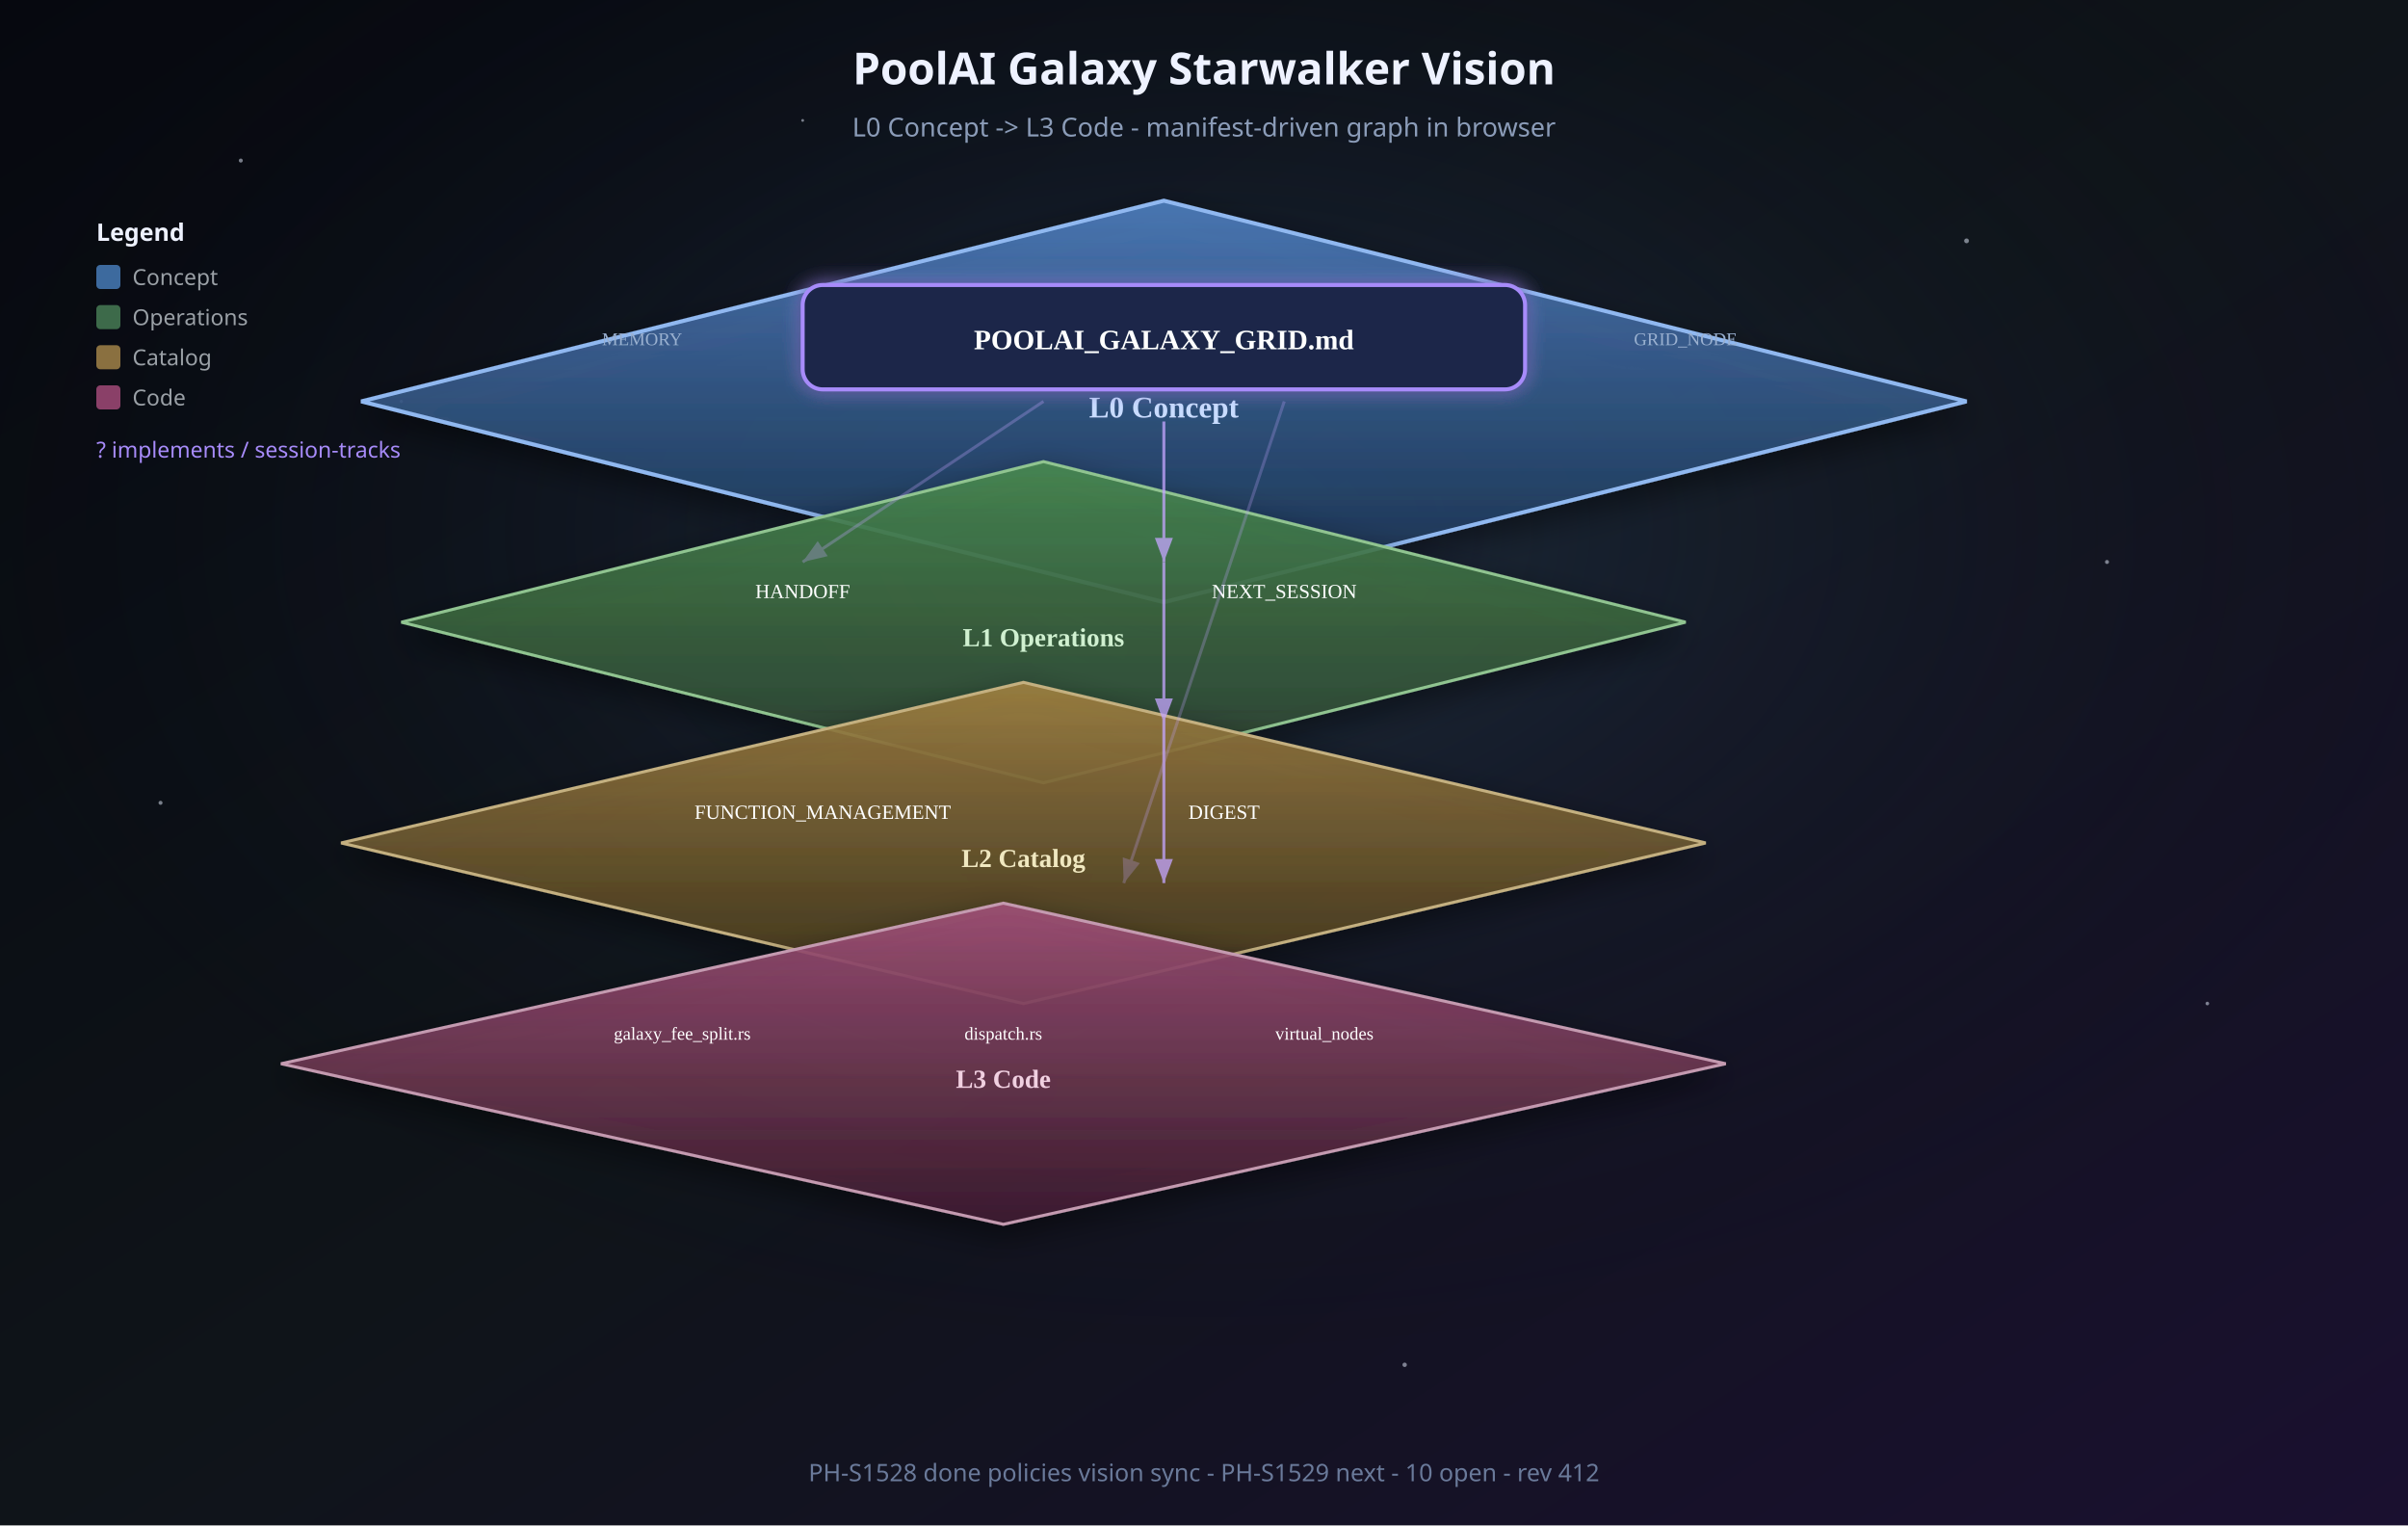
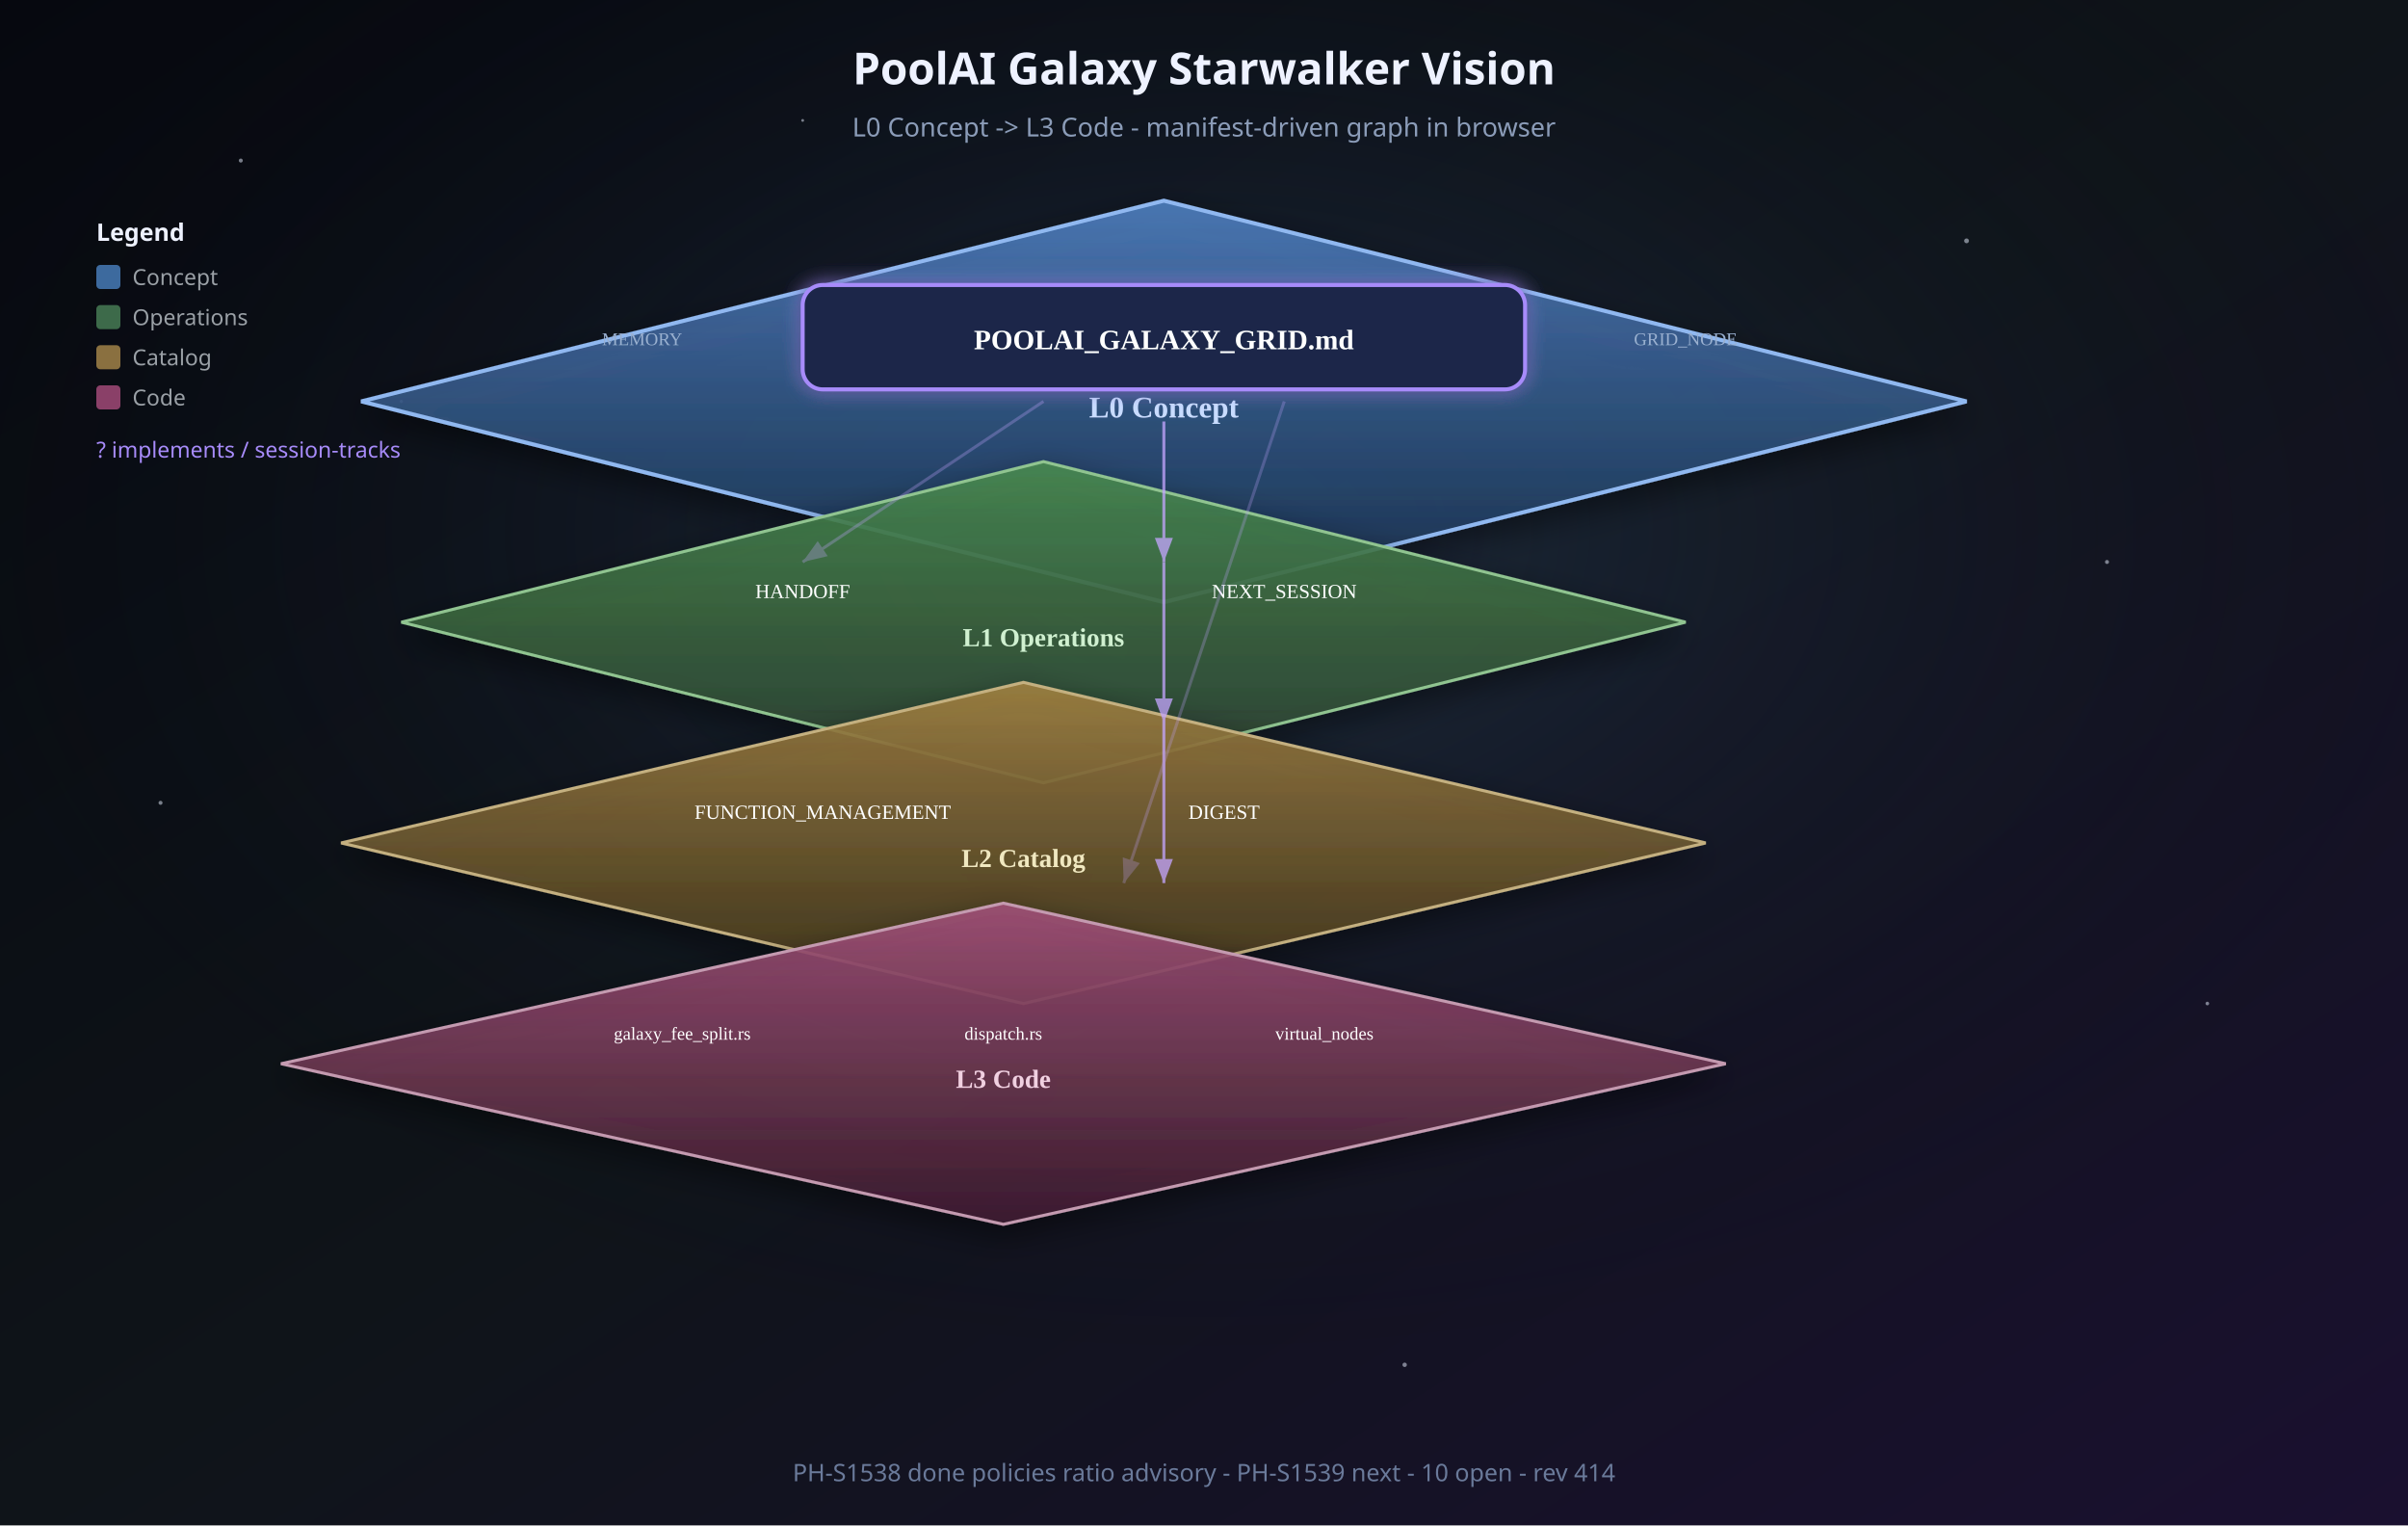
<svg xmlns="http://www.w3.org/2000/svg" viewBox="0 0 1200 760" role="img" aria-labelledby="title desc">
  <defs>
    <linearGradient id="bg" x1="0%" y1="0%" x2="100%" y2="100%">
      <stop offset="0%" stop-color="#06080f" />
      <stop offset="50%" stop-color="#0f1419" />
      <stop offset="100%" stop-color="#1a1030" />
    </linearGradient>
    <radialGradient id="nebula" cx="50%" cy="35%" r="55%">
      <stop offset="0%" stop-color="#3d5a8a" stop-opacity="0.35" />
      <stop offset="100%" stop-color="#06080f" stop-opacity="0" />
    </radialGradient>
    <linearGradient id="planeL0" x1="0%" y1="0%" x2="0%" y2="100%">
      <stop offset="0%" stop-color="#4a7ab8" stop-opacity="0.95" />
      <stop offset="100%" stop-color="#1e3350" stop-opacity="0.85" />
    </linearGradient>
    <linearGradient id="planeL1" x1="0%" y1="0%" x2="0%" y2="100%">
      <stop offset="0%" stop-color="#4a8a50" stop-opacity="0.9" />
      <stop offset="100%" stop-color="#2a4030" stop-opacity="0.85" />
    </linearGradient>
    <linearGradient id="planeL2" x1="0%" y1="0%" x2="0%" y2="100%">
      <stop offset="0%" stop-color="#a08040" stop-opacity="0.9" />
      <stop offset="100%" stop-color="#403520" stop-opacity="0.85" />
    </linearGradient>
    <linearGradient id="planeL3" x1="0%" y1="0%" x2="0%" y2="100%">
      <stop offset="0%" stop-color="#a05078" stop-opacity="0.9" />
      <stop offset="100%" stop-color="#402030" stop-opacity="0.85" />
    </linearGradient>
    <filter id="shadow" x="-30%" y="-30%" width="160%" height="160%">
      <feDropShadow dx="0" dy="6" stdDeviation="8" flood-color="#000" flood-opacity="0.5" />
    </filter>
    <filter id="glow" x="-50%" y="-50%" width="200%" height="200%">
      <feGaussianBlur stdDeviation="4" result="b" />
      <feMerge>
        <feMergeNode in="b" />
        <feMergeNode in="SourceGraphic" />
      </feMerge>
    </filter>
    <marker id="arrow" markerWidth="10" markerHeight="10" refX="8" refY="3" orient="auto">
      <path d="M0,0 L8,3 L0,6 Z" fill="#c4a5ff" />
    </marker>
  </defs>
  <rect width="1200" height="760" fill="url(#bg)" />
  <rect width="1200" height="760" fill="url(#nebula)" />
  <g fill="#e8f0ff" opacity="0.5">
    <circle cx="120" cy="80" r="1" />
    <circle cx="980" cy="120" r="1.2" />
    <circle cx="200" cy="200" r="0.8" />
    <circle cx="1050" cy="280" r="1" />
    <circle cx="80" cy="400" r="1" />
    <circle cx="1100" cy="500" r="0.9" />
    <circle cx="400" cy="60" r="0.7" />
    <circle cx="700" cy="680" r="1.1" />
  </g>
  <text x="600" y="42" text-anchor="middle" fill="#eef2ff" font-family="Segoe UI, system-ui, sans-serif" font-size="22" font-weight="600">PoolAI Galaxy Starwalker Vision</text>
  <text x="600" y="68" text-anchor="middle" fill="#8b9cb8" font-family="Segoe UI, system-ui, sans-serif" font-size="13">L0 Concept -&gt; L3 Code - manifest-driven graph in browser</text>
  <g transform="translate(180, 100)" filter="url(#shadow)">
    <path d="M0 100 L400 0 L800 100 L400 200 Z" fill="url(#planeL0)" stroke="#90b8f0" stroke-width="2" />
    <text x="400" y="108" text-anchor="middle" fill="#c8dcff" font-size="15" font-weight="700">L0 Concept</text>
    <g filter="url(#glow)">
      <rect x="220" y="42" width="360" height="52" rx="10" fill="#1a2848" stroke="#a78bfa" stroke-width="2" />
      <text x="400" y="74" text-anchor="middle" fill="#fff" font-size="14" font-weight="700">POOLAI_GALAXY_GRID.md</text>
    </g>
    <text x="140" y="72" text-anchor="middle" fill="#9ab0d0" font-size="9">MEMORY</text>
    <text x="660" y="72" text-anchor="middle" fill="#9ab0d0" font-size="9">GRID_NODE</text>
  </g>
  <g transform="translate(200, 230)" filter="url(#shadow)">
    <path d="M0 80 L320 0 L640 80 L320 160 Z" fill="url(#planeL1)" stroke="#90c490" stroke-width="1.5" />
    <text x="320" y="92" text-anchor="middle" fill="#d0f0d0" font-size="13" font-weight="600">L1 Operations</text>
    <text x="200" y="68" text-anchor="middle" fill="#fff" font-size="10">HANDOFF</text>
    <text x="440" y="68" text-anchor="middle" fill="#fff" font-size="10">NEXT_SESSION</text>
  </g>
  <g transform="translate(170, 340)" filter="url(#shadow)">
    <path d="M0 80 L340 0 L680 80 L340 160 Z" fill="url(#planeL2)" stroke="#c4b080" stroke-width="1.5" />
    <text x="340" y="92" text-anchor="middle" fill="#f0e8c0" font-size="13" font-weight="600">L2 Catalog</text>
    <text x="240" y="68" text-anchor="middle" fill="#fff" font-size="10">FUNCTION_MANAGEMENT</text>
    <text x="440" y="68" text-anchor="middle" fill="#fff" font-size="10">DIGEST</text>
  </g>
  <g transform="translate(140, 450)" filter="url(#shadow)">
    <path d="M0 80 L360 0 L720 80 L360 160 Z" fill="url(#planeL3)" stroke="#c49ab0" stroke-width="1.5" />
    <text x="360" y="92" text-anchor="middle" fill="#f0d0e0" font-size="13" font-weight="600">L3 Code</text>
    <text x="200" y="68" text-anchor="middle" fill="#fff" font-size="9">galaxy_fee_split.rs</text>
    <text x="360" y="68" text-anchor="middle" fill="#fff" font-size="9">dispatch.rs</text>
    <text x="520" y="68" text-anchor="middle" fill="#fff" font-size="9">virtual_nodes</text>
  </g>
  <g fill="none" stroke="#c4a5ff" stroke-width="1.5" marker-end="url(#arrow)" opacity="0.75">
    <path d="M580 210 L580 280" />
    <path d="M580 280 L580 360" />
    <path d="M580 360 L580 440" />
    <path d="M520 200 L400 280" opacity="0.4" />
    <path d="M640 200 L560 440" opacity="0.35" />
  </g>
  <g transform="translate(48, 120)" font-family="Segoe UI, system-ui, sans-serif" font-size="11">
    <text x="0" y="0" fill="#eef2ff" font-weight="600" font-size="12">Legend</text>
    <rect x="0" y="12" width="12" height="12" rx="2" fill="#3d6a9e" />
    <text x="18" y="22" fill="#9aa0a6">Concept</text>
    <rect x="0" y="32" width="12" height="12" rx="2" fill="#3d6a4a" />
    <text x="18" y="42" fill="#9aa0a6">Operations</text>
    <rect x="0" y="52" width="12" height="12" rx="2" fill="#8a7040" />
    <text x="18" y="62" fill="#9aa0a6">Catalog</text>
    <rect x="0" y="72" width="12" height="12" rx="2" fill="#8a4068" />
    <text x="18" y="82" fill="#9aa0a6">Code</text>
    <text x="0" y="108" fill="#a78bfa">? implements / session-tracks</text>
  </g>
-   <text x="600" y="738" text-anchor="middle" fill="#6a7a9a" font-family="Segoe UI, system-ui, sans-serif" font-size="12">PH-S1528 done policies vision sync - PH-S1529 next - 10 open - rev 412</text>
+   <text x="600" y="738" text-anchor="middle" fill="#6a7a9a" font-family="Segoe UI, system-ui, sans-serif" font-size="12">PH-S1538 done policies ratio advisory - PH-S1539 next - 10 open - rev 414</text>
</svg>
